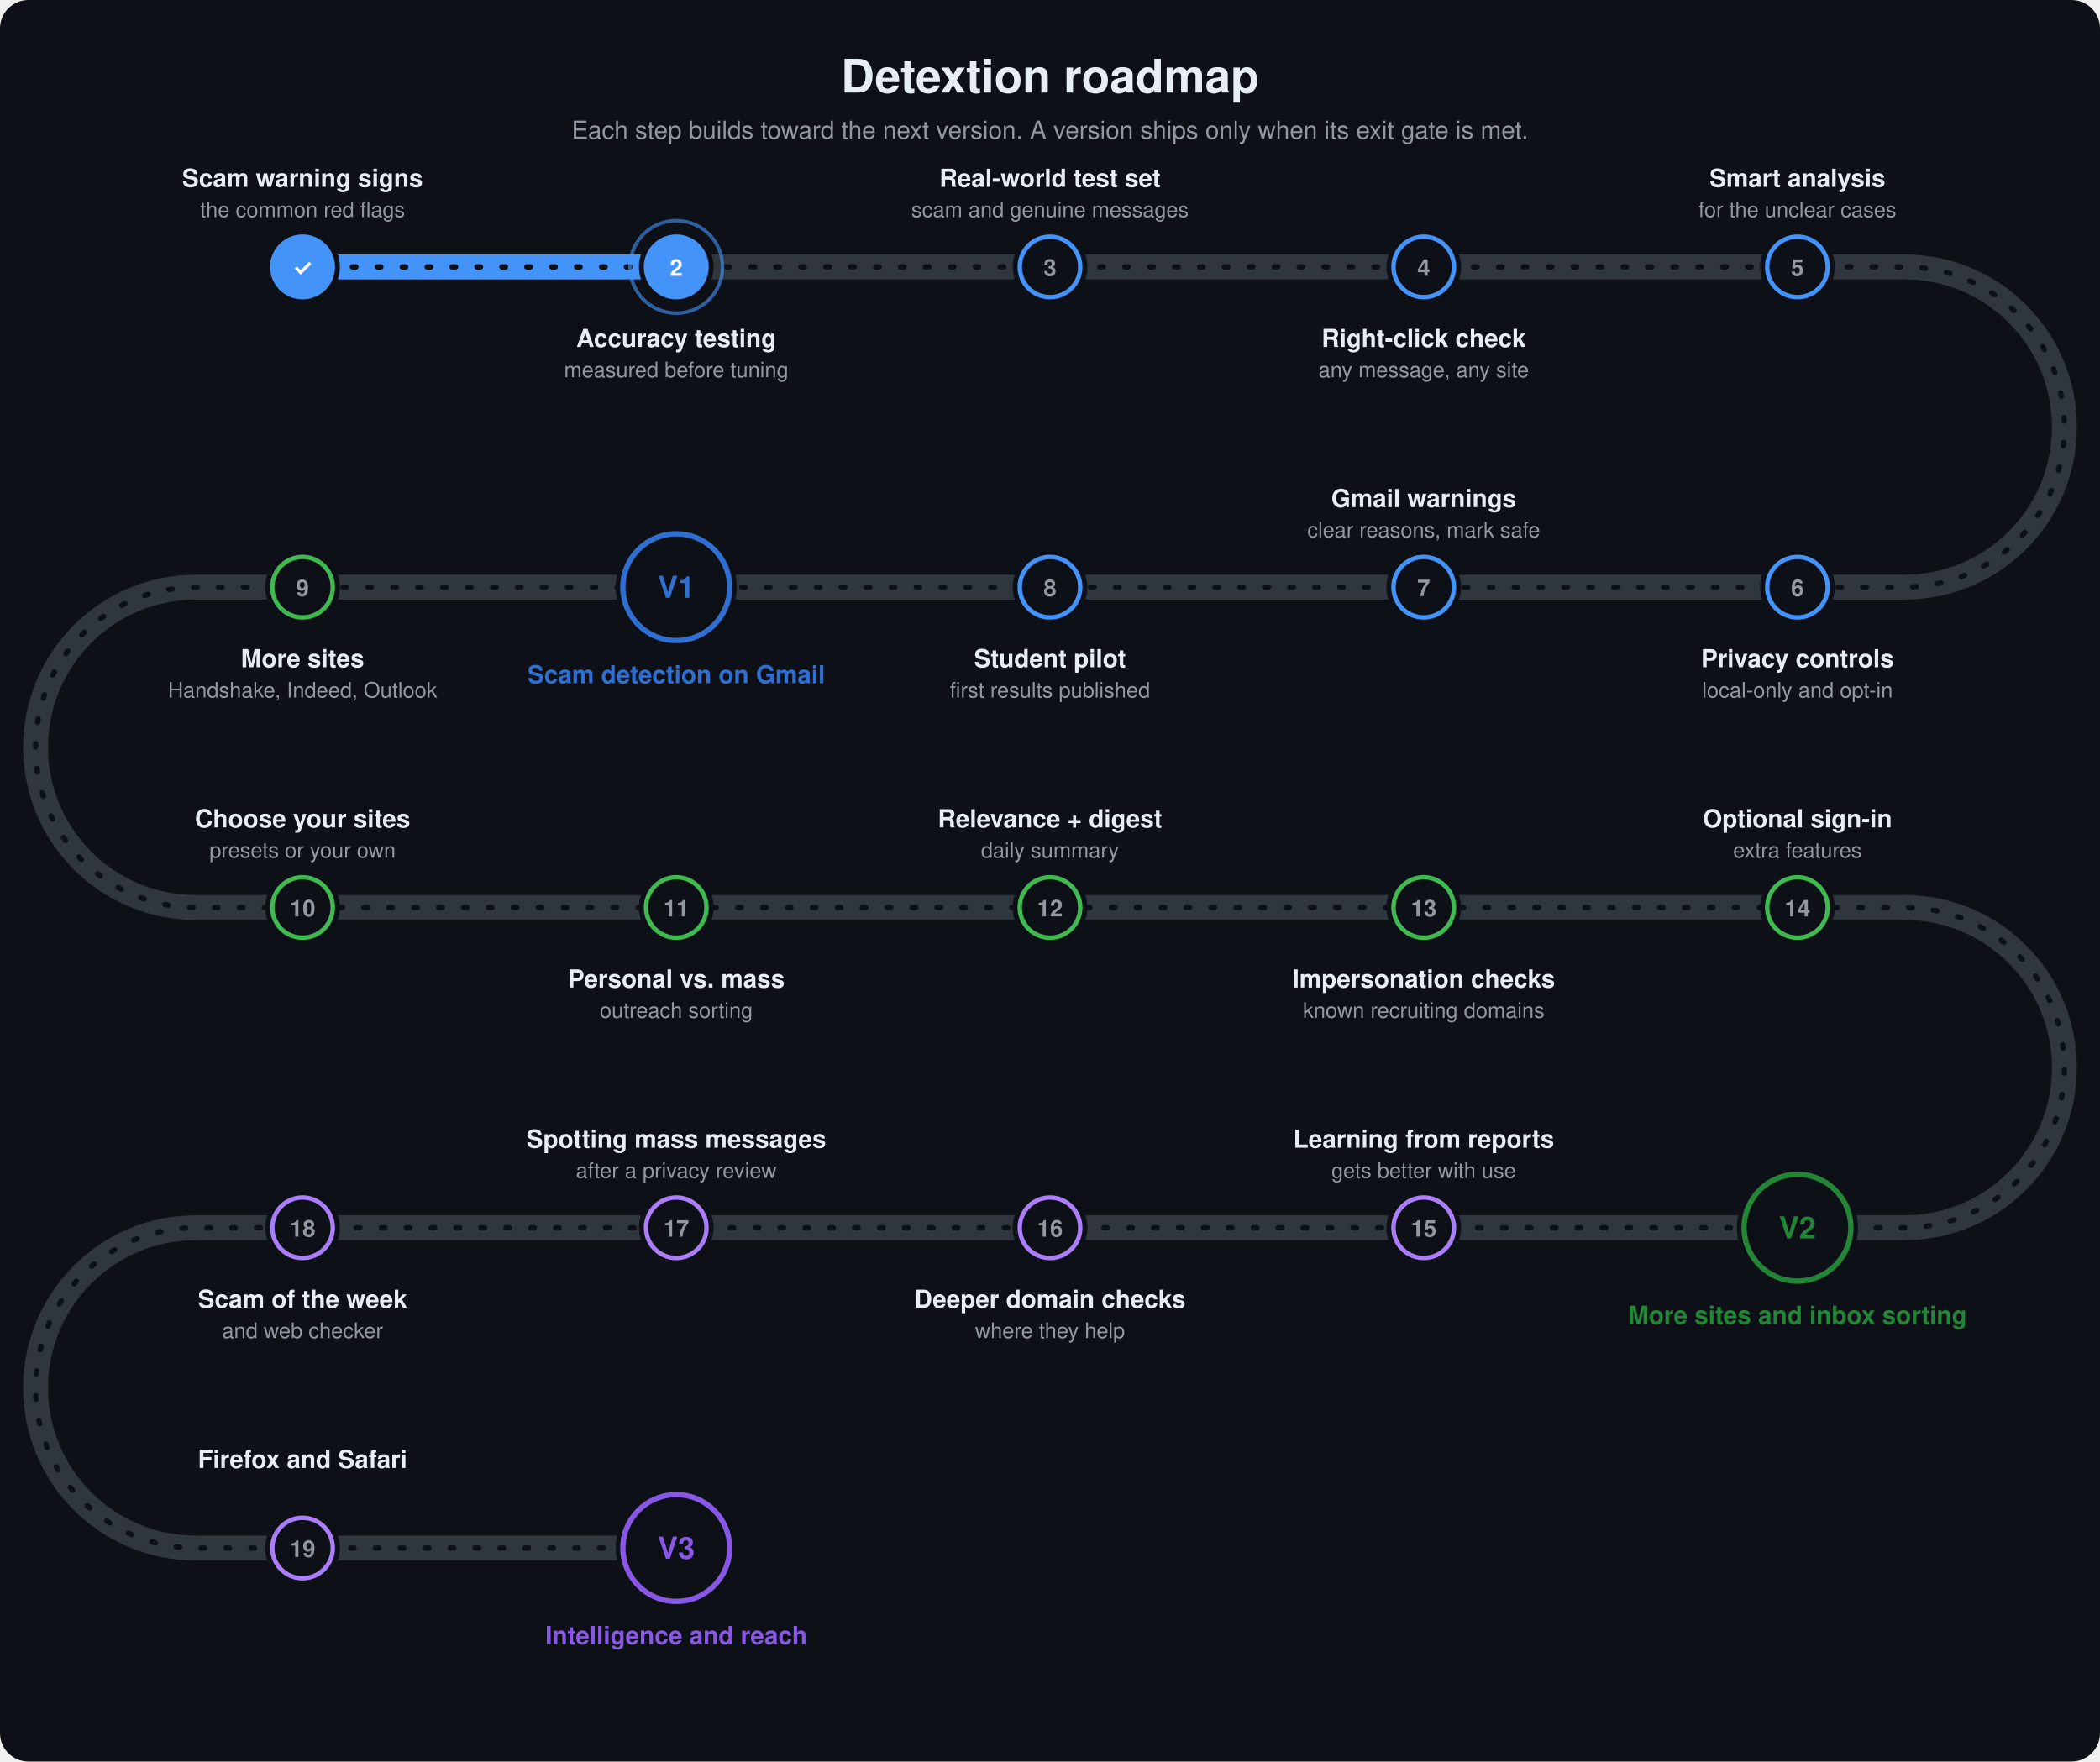
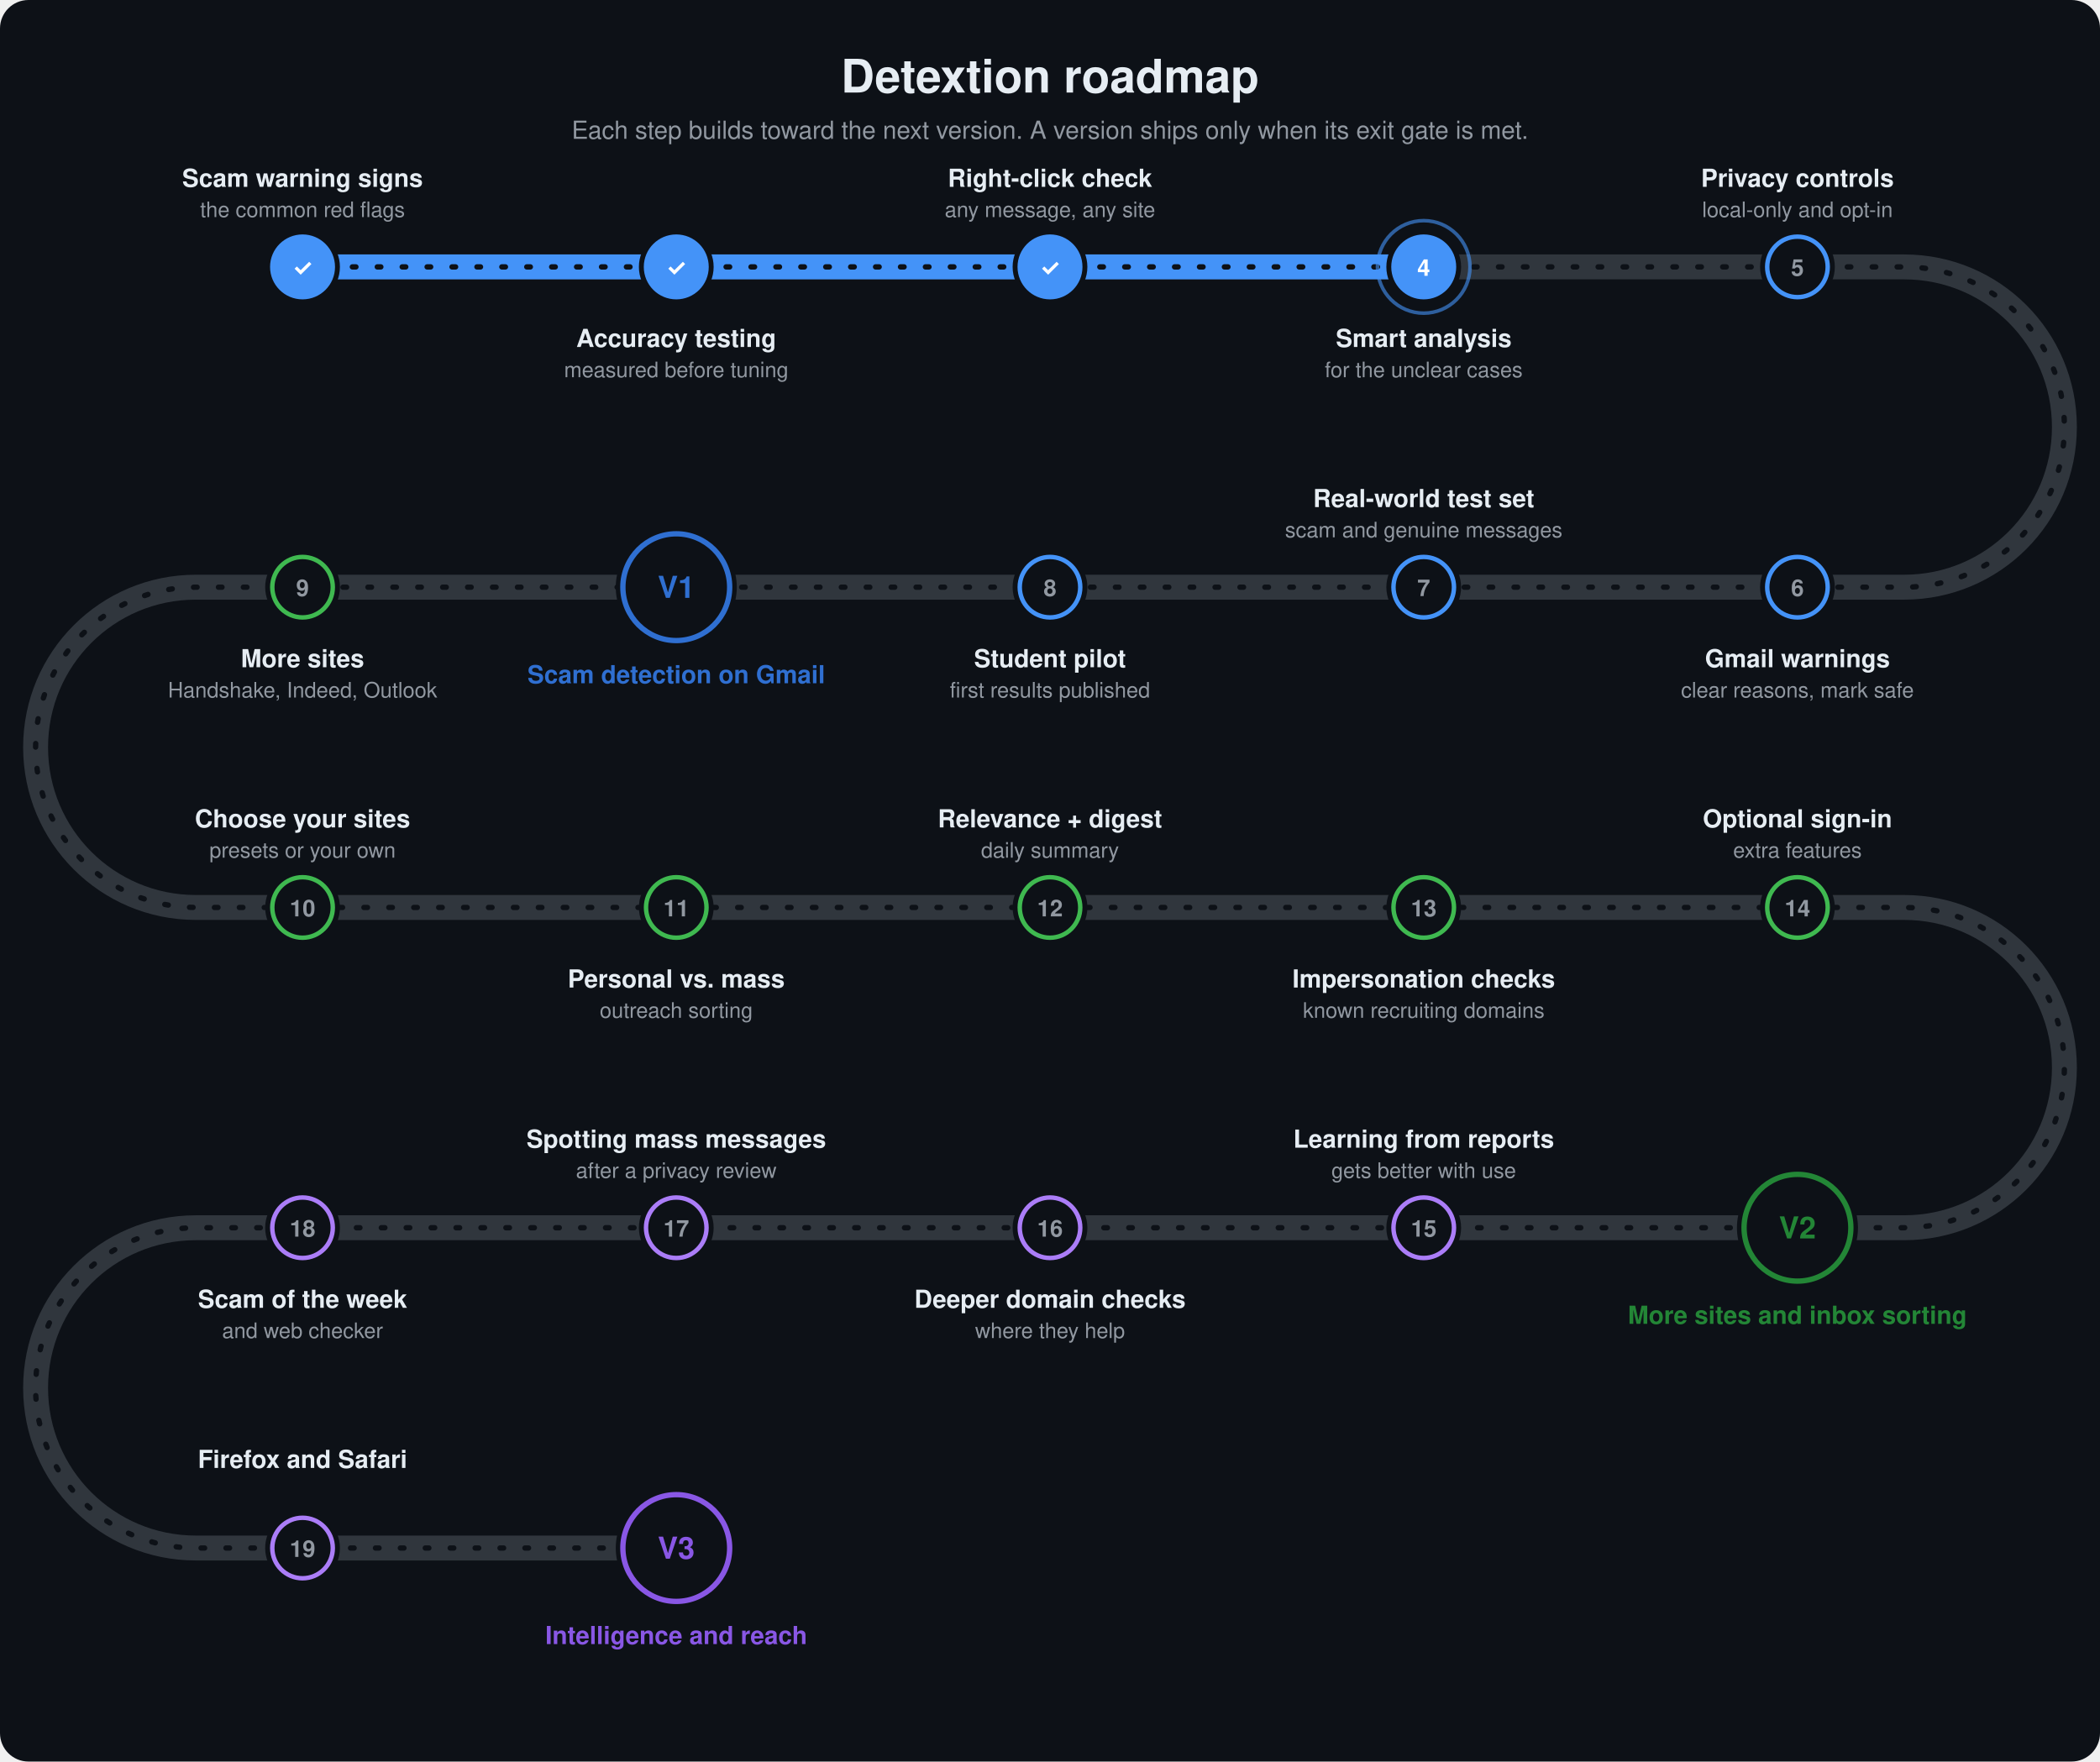
<svg xmlns="http://www.w3.org/2000/svg" viewBox="0 0 1180 990" width="1180" height="990" font-family="-apple-system,Segoe UI,Helvetica,Arial,sans-serif">
  <rect width="1180" height="990" rx="16" fill="#0d1117" />
  <text x="590" y="52" text-anchor="middle" font-size="26" font-weight="700" fill="#e6edf3">Detextion roadmap</text>
  <text x="590" y="78" text-anchor="middle" font-size="14" fill="#9198a1">Each step builds toward the next version. A version ships only when its exit gate is met.</text>
  <path d="M 170 150 L 1070 150 A 90 90 0 0 1 1070 330 L 110 330 A 90 90 0 0 0 110 510 L 1070 510 A 90 90 0 0 1 1070 690 L 110 690 A 90 90 0 0 0 110 870 L 380 870 " fill="none" stroke="#30363d" stroke-width="14" stroke-linecap="round" />
-   <path d="M 170 150 L 1070 150 A 90 90 0 0 1 1070 330 L 110 330 A 90 90 0 0 0 110 510 L 1070 510 A 90 90 0 0 1 1070 690 L 110 690 A 90 90 0 0 0 110 870 L 380 870 " fill="none" stroke="#4493f8" stroke-width="14" stroke-linecap="round" stroke-dasharray="210.00 6180.97" stroke-dashoffset="0.00" />
+   <path d="M 170 150 L 1070 150 A 90 90 0 0 1 1070 330 L 110 330 A 90 90 0 0 0 110 510 L 1070 510 A 90 90 0 0 1 1070 690 L 110 690 A 90 90 0 0 0 110 870 L 380 870 " fill="none" stroke="#4493f8" stroke-width="14" stroke-linecap="round" stroke-dasharray="630.00 6180.97" stroke-dashoffset="0.00" />
  <path d="M 170 150 L 1070 150 A 90 90 0 0 1 1070 330 L 110 330 A 90 90 0 0 0 110 510 L 1070 510 A 90 90 0 0 1 1070 690 L 110 690 A 90 90 0 0 0 110 870 L 380 870 " fill="none" stroke="#0d1117" stroke-width="3" stroke-dasharray="2 12" stroke-linecap="round" />
  <circle cx="170" cy="150" r="21" fill="#0d1117" />
  <circle cx="170" cy="150" r="17" fill="#4493f8" stroke="#4493f8" stroke-width="2.5" />
  <text x="170" y="155" text-anchor="middle" font-size="13" font-weight="700" fill="#fff">✓</text>
  <text x="170" y="105" text-anchor="middle" font-size="14" font-weight="600" fill="#e6edf3">Scam warning signs</text>
  <text x="170" y="122" text-anchor="middle" font-size="12" fill="#9198a1">the common red flags</text>
  <circle cx="380" cy="150" r="21" fill="#0d1117" />
-   <circle cx="380" cy="150" r="26" fill="none" stroke="#4493f8" stroke-width="2" opacity="0.6" />
  <circle cx="380" cy="150" r="17" fill="#4493f8" stroke="#4493f8" stroke-width="2.5" />
-   <text x="380" y="155" text-anchor="middle" font-size="13" font-weight="700" fill="#fff">2</text>
+   <text x="380" y="155" text-anchor="middle" font-size="13" font-weight="700" fill="#fff">✓</text>
  <text x="380" y="195" text-anchor="middle" font-size="14" font-weight="600" fill="#e6edf3">Accuracy testing</text>
  <text x="380" y="212" text-anchor="middle" font-size="12" fill="#9198a1">measured before tuning</text>
  <circle cx="590" cy="150" r="21" fill="#0d1117" />
-   <circle cx="590" cy="150" r="17" fill="#0d1117" stroke="#4493f8" stroke-width="2.5" />
-   <text x="590" y="155" text-anchor="middle" font-size="13" font-weight="700" fill="#9198a1">3</text>
-   <text x="590" y="105" text-anchor="middle" font-size="14" font-weight="600" fill="#e6edf3">Real-world test set</text>
-   <text x="590" y="122" text-anchor="middle" font-size="12" fill="#9198a1">scam and genuine messages</text>
+   <circle cx="590" cy="150" r="17" fill="#4493f8" stroke="#4493f8" stroke-width="2.5" />
+   <text x="590" y="155" text-anchor="middle" font-size="13" font-weight="700" fill="#fff">✓</text>
+   <text x="590" y="105" text-anchor="middle" font-size="14" font-weight="600" fill="#e6edf3">Right-click check</text>
+   <text x="590" y="122" text-anchor="middle" font-size="12" fill="#9198a1">any message, any site</text>
  <circle cx="800" cy="150" r="21" fill="#0d1117" />
-   <circle cx="800" cy="150" r="17" fill="#0d1117" stroke="#4493f8" stroke-width="2.5" />
-   <text x="800" y="155" text-anchor="middle" font-size="13" font-weight="700" fill="#9198a1">4</text>
-   <text x="800" y="195" text-anchor="middle" font-size="14" font-weight="600" fill="#e6edf3">Right-click check</text>
-   <text x="800" y="212" text-anchor="middle" font-size="12" fill="#9198a1">any message, any site</text>
+   <circle cx="800" cy="150" r="26" fill="none" stroke="#4493f8" stroke-width="2" opacity="0.6" />
+   <circle cx="800" cy="150" r="17" fill="#4493f8" stroke="#4493f8" stroke-width="2.5" />
+   <text x="800" y="155" text-anchor="middle" font-size="13" font-weight="700" fill="#fff">4</text>
+   <text x="800" y="195" text-anchor="middle" font-size="14" font-weight="600" fill="#e6edf3">Smart analysis</text>
+   <text x="800" y="212" text-anchor="middle" font-size="12" fill="#9198a1">for the unclear cases</text>
  <circle cx="1010" cy="150" r="21" fill="#0d1117" />
  <circle cx="1010" cy="150" r="17" fill="#0d1117" stroke="#4493f8" stroke-width="2.5" />
  <text x="1010" y="155" text-anchor="middle" font-size="13" font-weight="700" fill="#9198a1">5</text>
-   <text x="1010" y="105" text-anchor="middle" font-size="14" font-weight="600" fill="#e6edf3">Smart analysis</text>
-   <text x="1010" y="122" text-anchor="middle" font-size="12" fill="#9198a1">for the unclear cases</text>
+   <text x="1010" y="105" text-anchor="middle" font-size="14" font-weight="600" fill="#e6edf3">Privacy controls</text>
+   <text x="1010" y="122" text-anchor="middle" font-size="12" fill="#9198a1">local-only and opt-in</text>
  <circle cx="1010" cy="330" r="21" fill="#0d1117" />
  <circle cx="1010" cy="330" r="17" fill="#0d1117" stroke="#4493f8" stroke-width="2.5" />
  <text x="1010" y="335" text-anchor="middle" font-size="13" font-weight="700" fill="#9198a1">6</text>
-   <text x="1010" y="375" text-anchor="middle" font-size="14" font-weight="600" fill="#e6edf3">Privacy controls</text>
-   <text x="1010" y="392" text-anchor="middle" font-size="12" fill="#9198a1">local-only and opt-in</text>
+   <text x="1010" y="375" text-anchor="middle" font-size="14" font-weight="600" fill="#e6edf3">Gmail warnings</text>
+   <text x="1010" y="392" text-anchor="middle" font-size="12" fill="#9198a1">clear reasons, mark safe</text>
  <circle cx="800" cy="330" r="21" fill="#0d1117" />
  <circle cx="800" cy="330" r="17" fill="#0d1117" stroke="#4493f8" stroke-width="2.5" />
  <text x="800" y="335" text-anchor="middle" font-size="13" font-weight="700" fill="#9198a1">7</text>
-   <text x="800" y="285" text-anchor="middle" font-size="14" font-weight="600" fill="#e6edf3">Gmail warnings</text>
-   <text x="800" y="302" text-anchor="middle" font-size="12" fill="#9198a1">clear reasons, mark safe</text>
+   <text x="800" y="285" text-anchor="middle" font-size="14" font-weight="600" fill="#e6edf3">Real-world test set</text>
+   <text x="800" y="302" text-anchor="middle" font-size="12" fill="#9198a1">scam and genuine messages</text>
  <circle cx="590" cy="330" r="21" fill="#0d1117" />
  <circle cx="590" cy="330" r="17" fill="#0d1117" stroke="#4493f8" stroke-width="2.5" />
  <text x="590" y="335" text-anchor="middle" font-size="13" font-weight="700" fill="#9198a1">8</text>
  <text x="590" y="375" text-anchor="middle" font-size="14" font-weight="600" fill="#e6edf3">Student pilot</text>
  <text x="590" y="392" text-anchor="middle" font-size="12" fill="#9198a1">first results published</text>
  <circle cx="380" cy="330" r="34" fill="#0d1117" />
  <circle cx="380" cy="330" r="30" fill="#0d1117" stroke="#2f6fd1" stroke-width="3" />
  <text x="380" y="336" text-anchor="middle" font-size="17" font-weight="700" fill="#2f6fd1">V1</text>
  <text x="380" y="384" text-anchor="middle" font-size="14" font-weight="700" fill="#2f6fd1">Scam detection on Gmail</text>
  <circle cx="170" cy="330" r="21" fill="#0d1117" />
  <circle cx="170" cy="330" r="17" fill="#0d1117" stroke="#3fb950" stroke-width="2.5" />
  <text x="170" y="335" text-anchor="middle" font-size="13" font-weight="700" fill="#9198a1">9</text>
  <text x="170" y="375" text-anchor="middle" font-size="14" font-weight="600" fill="#e6edf3">More sites</text>
  <text x="170" y="392" text-anchor="middle" font-size="12" fill="#9198a1">Handshake, Indeed, Outlook</text>
  <circle cx="170" cy="510" r="21" fill="#0d1117" />
  <circle cx="170" cy="510" r="17" fill="#0d1117" stroke="#3fb950" stroke-width="2.5" />
  <text x="170" y="515" text-anchor="middle" font-size="13" font-weight="700" fill="#9198a1">10</text>
  <text x="170" y="465" text-anchor="middle" font-size="14" font-weight="600" fill="#e6edf3">Choose your sites</text>
  <text x="170" y="482" text-anchor="middle" font-size="12" fill="#9198a1">presets or your own</text>
  <circle cx="380" cy="510" r="21" fill="#0d1117" />
  <circle cx="380" cy="510" r="17" fill="#0d1117" stroke="#3fb950" stroke-width="2.5" />
  <text x="380" y="515" text-anchor="middle" font-size="13" font-weight="700" fill="#9198a1">11</text>
  <text x="380" y="555" text-anchor="middle" font-size="14" font-weight="600" fill="#e6edf3">Personal vs. mass</text>
  <text x="380" y="572" text-anchor="middle" font-size="12" fill="#9198a1">outreach sorting</text>
  <circle cx="590" cy="510" r="21" fill="#0d1117" />
  <circle cx="590" cy="510" r="17" fill="#0d1117" stroke="#3fb950" stroke-width="2.5" />
  <text x="590" y="515" text-anchor="middle" font-size="13" font-weight="700" fill="#9198a1">12</text>
  <text x="590" y="465" text-anchor="middle" font-size="14" font-weight="600" fill="#e6edf3">Relevance + digest</text>
  <text x="590" y="482" text-anchor="middle" font-size="12" fill="#9198a1">daily summary</text>
  <circle cx="800" cy="510" r="21" fill="#0d1117" />
  <circle cx="800" cy="510" r="17" fill="#0d1117" stroke="#3fb950" stroke-width="2.5" />
  <text x="800" y="515" text-anchor="middle" font-size="13" font-weight="700" fill="#9198a1">13</text>
  <text x="800" y="555" text-anchor="middle" font-size="14" font-weight="600" fill="#e6edf3">Impersonation checks</text>
  <text x="800" y="572" text-anchor="middle" font-size="12" fill="#9198a1">known recruiting domains</text>
  <circle cx="1010" cy="510" r="21" fill="#0d1117" />
  <circle cx="1010" cy="510" r="17" fill="#0d1117" stroke="#3fb950" stroke-width="2.5" />
  <text x="1010" y="515" text-anchor="middle" font-size="13" font-weight="700" fill="#9198a1">14</text>
  <text x="1010" y="465" text-anchor="middle" font-size="14" font-weight="600" fill="#e6edf3">Optional sign-in</text>
  <text x="1010" y="482" text-anchor="middle" font-size="12" fill="#9198a1">extra features</text>
  <circle cx="1010" cy="690" r="34" fill="#0d1117" />
  <circle cx="1010" cy="690" r="30" fill="#0d1117" stroke="#238636" stroke-width="3" />
  <text x="1010" y="696" text-anchor="middle" font-size="17" font-weight="700" fill="#238636">V2</text>
  <text x="1010" y="744" text-anchor="middle" font-size="14" font-weight="700" fill="#238636">More sites and inbox sorting</text>
  <circle cx="800" cy="690" r="21" fill="#0d1117" />
  <circle cx="800" cy="690" r="17" fill="#0d1117" stroke="#ab7df8" stroke-width="2.5" />
  <text x="800" y="695" text-anchor="middle" font-size="13" font-weight="700" fill="#9198a1">15</text>
  <text x="800" y="645" text-anchor="middle" font-size="14" font-weight="600" fill="#e6edf3">Learning from reports</text>
  <text x="800" y="662" text-anchor="middle" font-size="12" fill="#9198a1">gets better with use</text>
  <circle cx="590" cy="690" r="21" fill="#0d1117" />
  <circle cx="590" cy="690" r="17" fill="#0d1117" stroke="#ab7df8" stroke-width="2.5" />
  <text x="590" y="695" text-anchor="middle" font-size="13" font-weight="700" fill="#9198a1">16</text>
  <text x="590" y="735" text-anchor="middle" font-size="14" font-weight="600" fill="#e6edf3">Deeper domain checks</text>
  <text x="590" y="752" text-anchor="middle" font-size="12" fill="#9198a1">where they help</text>
  <circle cx="380" cy="690" r="21" fill="#0d1117" />
  <circle cx="380" cy="690" r="17" fill="#0d1117" stroke="#ab7df8" stroke-width="2.5" />
  <text x="380" y="695" text-anchor="middle" font-size="13" font-weight="700" fill="#9198a1">17</text>
  <text x="380" y="645" text-anchor="middle" font-size="14" font-weight="600" fill="#e6edf3">Spotting mass messages</text>
  <text x="380" y="662" text-anchor="middle" font-size="12" fill="#9198a1">after a privacy review</text>
  <circle cx="170" cy="690" r="21" fill="#0d1117" />
  <circle cx="170" cy="690" r="17" fill="#0d1117" stroke="#ab7df8" stroke-width="2.5" />
  <text x="170" y="695" text-anchor="middle" font-size="13" font-weight="700" fill="#9198a1">18</text>
  <text x="170" y="735" text-anchor="middle" font-size="14" font-weight="600" fill="#e6edf3">Scam of the week</text>
  <text x="170" y="752" text-anchor="middle" font-size="12" fill="#9198a1">and web checker</text>
  <circle cx="170" cy="870" r="21" fill="#0d1117" />
  <circle cx="170" cy="870" r="17" fill="#0d1117" stroke="#ab7df8" stroke-width="2.5" />
  <text x="170" y="875" text-anchor="middle" font-size="13" font-weight="700" fill="#9198a1">19</text>
  <text x="170" y="825" text-anchor="middle" font-size="14" font-weight="600" fill="#e6edf3">Firefox and Safari</text>
  <circle cx="380" cy="870" r="34" fill="#0d1117" />
  <circle cx="380" cy="870" r="30" fill="#0d1117" stroke="#8957e5" stroke-width="3" />
  <text x="380" y="876" text-anchor="middle" font-size="17" font-weight="700" fill="#8957e5">V3</text>
  <text x="380" y="924" text-anchor="middle" font-size="14" font-weight="700" fill="#8957e5">Intelligence and reach</text>
</svg>
